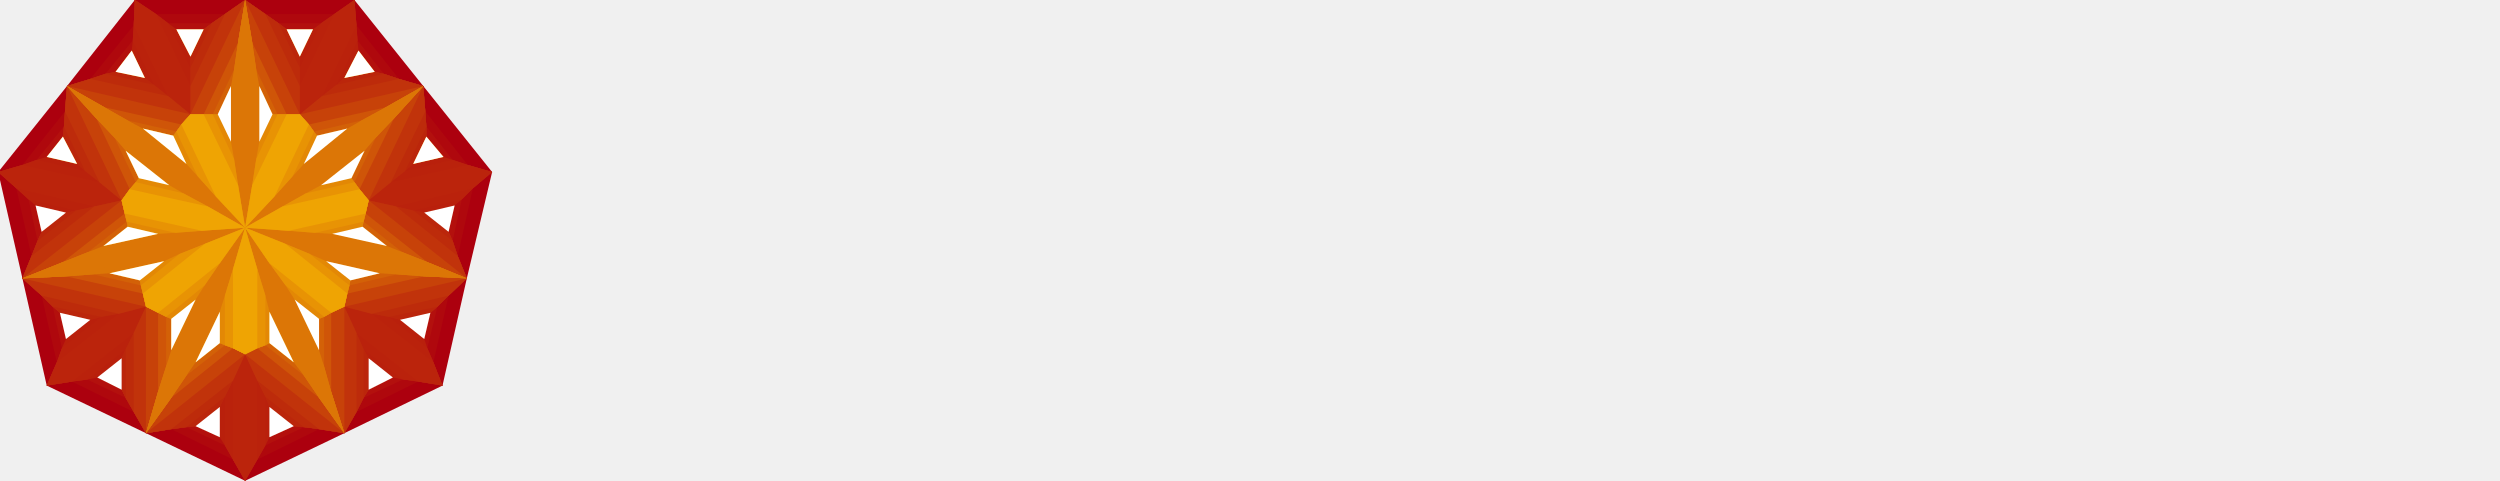
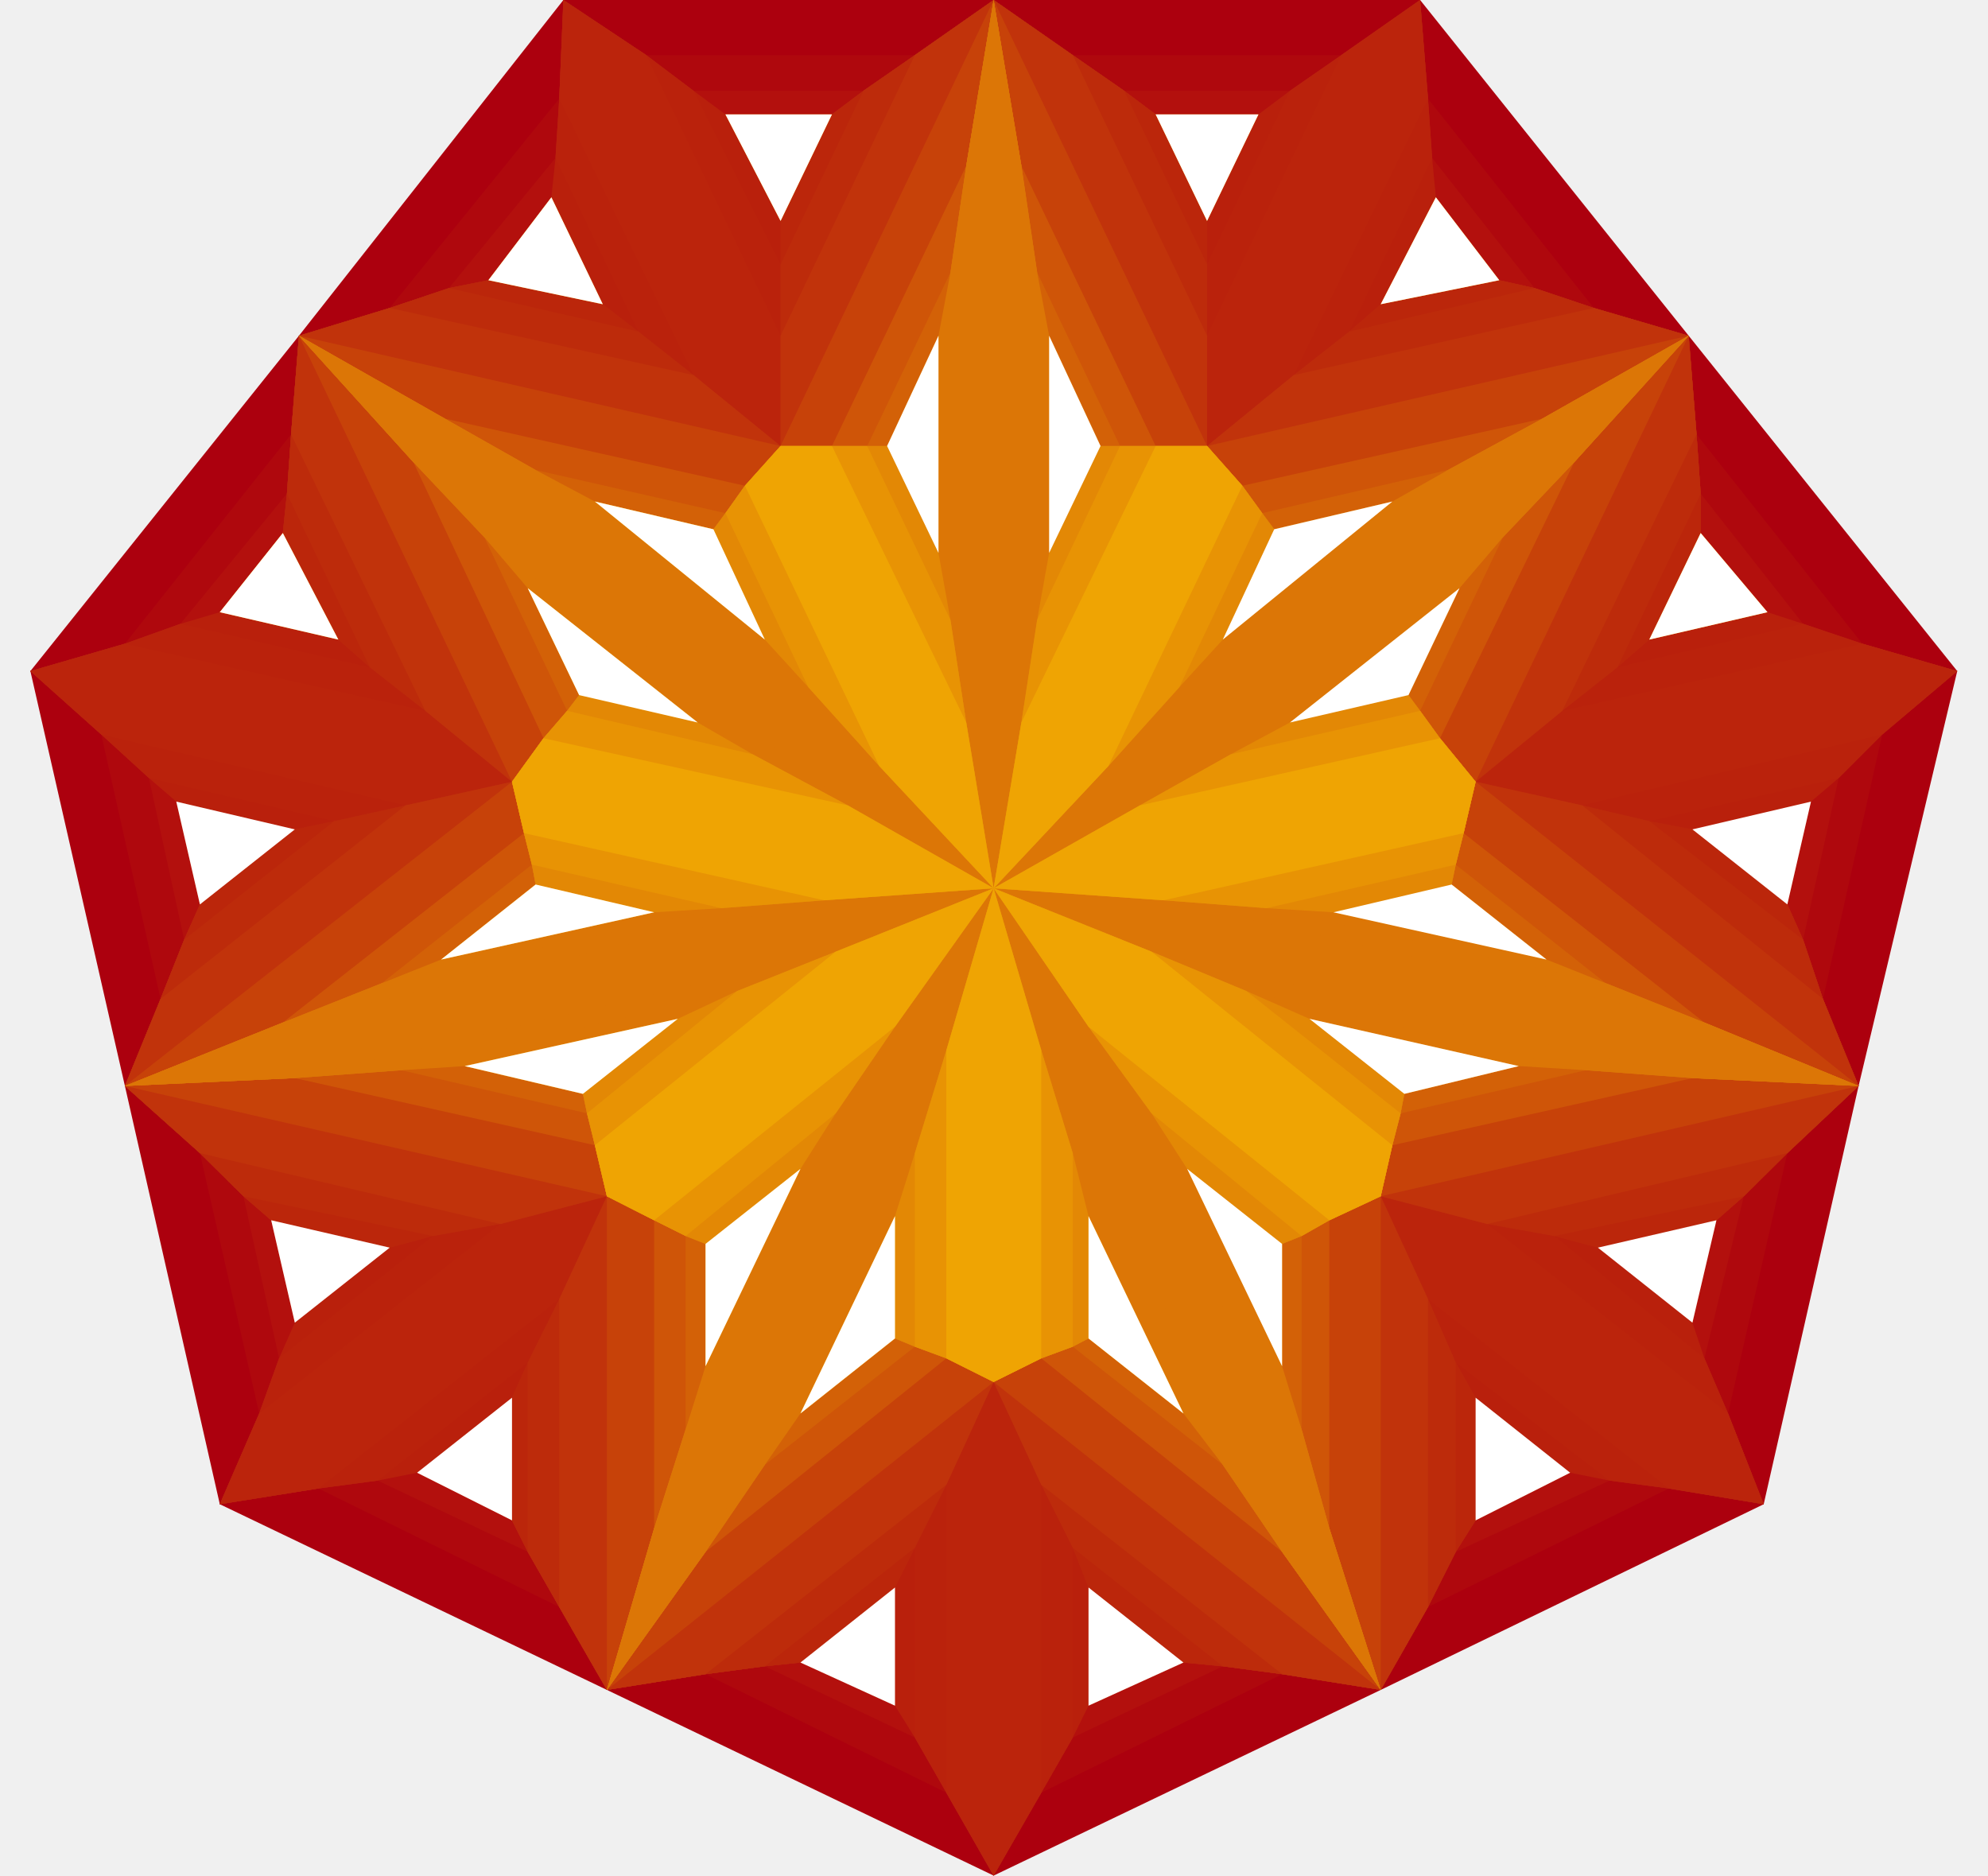
- <svg xmlns="http://www.w3.org/2000/svg" height="50" viewBox="0 0 260 50" width="260">
+ <svg xmlns="http://www.w3.org/2000/svg" viewBox="-1 0 53 50">
  <path d="m4.86 40.1-2.53-11.15-2.52-11.06 7.16-8.94 7.05-8.95h11.47 11.37l7.16 8.95 7.16 8.94-2.63 11.06-2.53 11.15-10.21 4.95-10.32 4.95-10.31-4.95z" fill="#ac000e" />
  <path d="m36.86 0-2.1 1.47h-7.16l-2.11-1.47-2.1 1.47h-7.16l-2.21-1.47-.11 2.63-4.52 5.58-2.42.74-.21 2.63-4.43 5.58-2.52.73 1.89 1.69 1.58 7.05-.95 2.32 2 1.79 1.58 6.94-1.05 2.42 2.63-.42 6.42 3.16 1.27 2.21 2.63-.42 6.42 3.16 1.26 2.21 1.27-2.21 6.42-3.16 2.63.42 1.26-2.21 6.42-3.16 2.53.42-.95-2.42 1.58-6.94 1.9-1.79-.95-2.32 1.58-7.05 2-1.69-2.53-.73-4.42-5.58-.21-2.63-2.53-.74-4.42-5.58z" fill="#af080d" />
  <path d="m44.02 8.95-2.53-.74-1.58-.53-2.73-3.47-.11-1.58-.21-2.63-2.1 1.47-1.37.95h-4.42l-1.37-.95-2.11-1.47-2.1 1.47-1.37.95h-4.53l-1.26-.95-2.21-1.47-.11 2.63-.1 1.58-2.84 3.47-1.58.53-2.42.74-.21 2.63-.11 1.58-2.84 3.47-1.48.53-2.52.73 1.89 1.69 1.27 1.16.94 4.31-.63 1.58-.95 2.32 2 1.79 1.16 1.15.95 4.32-.53 1.47-1.05 2.42 2.63-.42 1.58-.21 4 1.9.84 1.47 1.27 2.21 2.63-.42 1.58-.21 4 1.9.84 1.47 1.26 2.21 1.27-2.21.84-1.47 4-1.9 1.58.21 2.63.42 1.26-2.21.74-1.47 4.1-1.9 1.58.21 2.53.42-.95-2.42-.63-1.47 1.05-4.32 1.16-1.15 1.9-1.79-.95-2.32-.53-1.58.95-4.31 1.16-1.16 2-1.69-2.53-.73-1.58-.53-2.73-3.47-.11-1.58z" fill="#b3100d" />
  <path d="m46.12 16.32-1.78-2.11v-1.05l-.11-1.58-.21-2.63-2.53-.74-1.58-.53-.94-.21-1.69-2.21-.1-1.05-.11-1.58-.21-2.63-2.1 1.47-1.37.95-.84.63h-2.74l-.84-.63-1.37-.95-2.11-1.47-2.1 1.47-1.37.95-.84.63h-2.84l-.85-.63-1.26-.95-2.21-1.47-.11 2.63-.1 1.58-.11 1.05-1.68 2.21-1.05.21-1.58.53-2.42.74-.21 2.63-.11 1.58-.11 1.05-1.68 2.11-1.05.31-1.48.53-2.52.73 1.89 1.69 1.27 1.16.73.63.63 2.74-.42.94-.63 1.58-.95 2.32 2 1.79 1.16 1.15.74.64.63 2.73-.42.95-.53 1.47-1.05 2.42 2.63-.42 1.58-.21 1.05-.21 2.53 1.27.42.84.84 1.47 1.27 2.21 2.63-.42 1.58-.21.95-.1 2.52 1.15.53.85.84 1.47 1.26 2.21 1.27-2.21.84-1.47.42-.85 2.53-1.15 1.05.1 1.58.21 2.63.42 1.26-2.21.74-1.47.53-.84 2.52-1.27 1.05.21 1.58.21 2.53.42-.95-2.42-.63-1.47-.32-.95.64-2.73.73-.64 1.16-1.15 1.9-1.79-.95-2.32-.53-1.58-.42-.94.63-2.74.74-.63 1.16-1.16 2-1.69-2.53-.73-1.58-.53z" fill="#b9200c" />
  <path d="m48.65 17.16-1.58-.53-4.95 1.16.85-.74 3.15-.73-1.78-2.11v-1.05l-.11-1.58-.21-2.63-2.53-.74-1.58-.53-.94-.21-1.69-2.21-1.47 2.85-.84.73 2.21-4.63-.11-1.58-.21-2.63-2.1 1.47-1.37.95-2.21 4.63v-1.16l1.37-2.84h-2.74l-.84-.63-1.37-.95-2.11-1.47-2.1 1.47-1.37.95-.84.63h-2.84l1.47 2.84v1.16l-2.32-4.63-1.26-.95-2.21-1.47-.11 2.63-.1 1.58 2.21 4.63-.95-.73-1.37-2.85-1.68 2.21-1.05.21-1.58.53-2.42.74-.21 2.63-.11 1.58-.11 1.05-1.68 2.11 3.16.73.84.74-5.05-1.16-1.48.53-2.52.73 1.89 1.69 1.27 1.16 4.94 1.15-1.05.22-3.16-.74.63 2.74-.42.94-.63 1.58-.95 2.32 2 1.79 1.16 1.15.74.64.63 2.73 2.53-2 1.15-.31-4.1 3.26-.53 1.47-1.05 2.42 2.63-.42 1.58-.21 4-3.15-.42.94-2.53 2 2.53 1.27.42.84.84 1.47 1.27 2.21 2.63-.42 1.58-.21.95-.1 2.52 1.15v-3.15l.53-1.06v5.06l.84 1.47 1.26 2.21 1.27-2.21.84-1.47v-5.06l.42 1.06v3.15l2.53-1.15 1.05.1 1.58.21 2.63.42 1.26-2.21.74-1.47.53-.84 2.52-1.27-2.52-2-.53-.94 4.1 3.15 1.58.21 2.53.42-.95-2.42-.63-1.47-4-3.26 1.16.31 2.52 2 .64-2.73.73-.64 1.16-1.15 1.9-1.79-.95-2.32-.53-1.58-.42-.94.63-2.74-3.16.74-1.15-.22 5.05-1.15 1.16-1.16 2-1.69z" fill="#ba220c" />
  <path d="m48.65 17.16-8 1.79 1.47-1.16.85-.74 3.15-.73-1.78-2.11v-1.05l-.11-1.58-.21-2.63-2.53-.74-1.58-.53-.94-.21-1.69-2.21-1.47 2.85-.84.73-1.48 1.16 3.58-7.37-.21-2.63-2.1 1.47-3.58 7.48v-1.9-1.16l1.37-2.84h-2.74l-.84-.63-1.37-.95-2.11-1.47-2.1 1.47-1.37.95-.84.63h-2.84l1.47 2.84v1.16 1.9l-3.58-7.48-2.21-1.47-.11 2.63 3.58 7.37-1.47-1.16-.95-.73-1.37-2.85-1.68 2.21-1.05.21-1.58.53-2.42.74-.21 2.63-.11 1.58-.11 1.05-1.68 2.11 3.16.73.84.74 1.48 1.16-8.01-1.79-2.52.73 1.89 1.69 8.11 1.89-1.9.42-1.05.22-3.16-.74.63 2.74-.42.94-.63 1.58-.95 2.32 2 1.79 1.16 1.15.74.64.63 2.73 2.53-2 1.15-.31 1.8-.32-6.43 5.05-1.05 2.42 2.63-.42 6.42-5.05-.84 1.69-.42.94-2.53 2 2.53 1.27.42.84.84 1.47 1.27 2.21 2.63-.42 1.58-.21.95-.1 2.52 1.15v-3.15l.53-1.06.84-1.68v8.21l1.26 2.21 1.27-2.21v-8.21l.84 1.68.42 1.06v3.15l2.53-1.15 1.05.1 1.58.21 2.63.42 1.26-2.21.74-1.47.53-.84 2.52-1.27-2.52-2-.53-.94-.74-1.69 6.42 5.05 2.53.42-.95-2.42-6.42-5.05 1.79.32 1.16.31 2.52 2 .64-2.73.73-.64 1.16-1.15 1.9-1.79-.95-2.32-.53-1.58-.42-.94.63-2.74-3.16.74-1.15-.22-1.79-.42 8-1.89 2-1.69z" fill="#bb240c" />
  <path d="m42.12 17.79.85-.74 3.15-.73-1.78-2.11v-1.05l-.11-1.58-.21-2.63-2.53-.74-1.58-.53-.94-.21-1.69-2.21-1.47 2.85-.84.73-1.48 1.16-2.31 1.89v-2.94-1.9-1.16l1.37-2.84h-2.74l-.84-.63-1.37-.95-2.11-1.47-2.1 1.47-1.37.95-.84.63h-2.84l1.47 2.84v1.16 1.9 2.94l-2.32-1.89-1.47-1.16-.95-.73-1.37-2.85-1.68 2.21-1.05.21-1.58.53-2.42.74-.21 2.63-.11 1.58-.11 1.05-1.68 2.11 3.16.73.84.74 1.48 1.16 2.31 1.89-2.84.63-1.9.42-1.05.22-3.16-.74.63 2.74-.42.94-.63 1.58-.95 2.32 2 1.79 1.16 1.15.74.64.63 2.73 2.53-2 1.15-.31 1.8-.32 2.84-.74-1.27 2.74-.84 1.69-.42.94-2.53 2 2.53 1.27.42.84.84 1.47 1.27 2.21 2.63-.42 1.58-.21.95-.1 2.52 1.15v-3.15l.53-1.06.84-1.68 1.26-2.74 1.27 2.74.84 1.68.42 1.06v3.15l2.53-1.15 1.05.1 1.58.21 2.63.42 1.26-2.21.74-1.47.53-.84 2.52-1.27-2.52-2-.53-.94-.74-1.69-1.26-2.74 2.84.74 1.79.32 1.16.31 2.52 2 .64-2.73.73-.64 1.16-1.15 1.9-1.79-.95-2.32-.53-1.58-.42-.94.63-2.74-3.16.74-1.15-.22-1.79-.42-2.84-.63 2.31-1.89z" fill="#bb260b" />
  <path d="m39.91 7.68-4.94 1.16-1.48 1.16-2.31 1.89v-2.94-1.9l-2.21-4.63-1.37-.95-2.11-1.47-2.1 1.47-1.37.95-2.21 4.63v1.9 2.94l-2.32-1.89-1.47-1.16-5.05-1.16-1.58.53-2.42.74-.21 2.63-.11 1.58 2.21 4.63 1.48 1.16 2.31 1.89-2.84.63-1.9.42-4 3.16-.63 1.58-.95 2.32 2 1.79 1.16 1.15 5.05 1.06 1.8-.32 2.84-.74-1.27 2.74-.84 1.69v5.05l.84 1.47 1.27 2.21 2.63-.42 1.58-.21 4-3.16.84-1.68 1.26-2.74 1.27 2.74.84 1.68 4 3.16 1.58.21 2.63.42 1.26-2.21.74-1.47v-5.05l-.74-1.69-1.26-2.74 2.84.74 1.79.32 5.05-1.06 1.16-1.15 1.9-1.79-.95-2.32-.53-1.58-4.1-3.16-1.79-.42-2.84-.63 2.31-1.89 1.47-1.16 2.22-4.63-.11-1.58-.21-2.63-2.53-.74z" fill="#bd2b0b" />
  <path d="m31.18 8.95-3.58-7.48-2.11-1.47-2.1 1.47-3.58 7.48v2.94l-2.32-1.89-8.1-1.79-2.42.74-.21 2.63 3.58 7.37 2.31 1.89-2.84.63-6.53 5.16-.95 2.32 2 1.79 8.01 1.89 2.84-.74-1.27 2.74v8.21l1.27 2.21 2.63-.42 6.42-5.05 1.26-2.74 1.27 2.74 6.42 5.05 2.63.42 1.26-2.21v-8.21l-1.26-2.74 2.84.74 8-1.89 1.9-1.79-.95-2.32-6.42-5.16-2.84-.63 2.31-1.89 3.58-7.37-.21-2.63-2.53-.74-8 1.79-2.31 1.89z" fill="#c1330b" />
  <path d="m2.33 28.95 12.85 2.94v13.16l10.31-8.21 10.32 8.21v-13.16l12.74-2.94-10.21-8.11 5.68-11.89-12.84 2.94-5.69-11.89-5.68 11.89-12.84-2.94 5.68 11.89z" fill="#c74209" />
  <path d="m25.49 0-.73 4.42-3.58 7.47h-1.37l-.95 1.06-8-1.79-3.89-2.21 3.05 3.37 3.47 7.36-.84 1.16.32 1.37-6.43 5.05-4.21 1.69 4.53-.21 8 1.79.32 1.36 1.26.64v8.21l-1.26 4.31 2.63-3.68 6.42-5.16 1.26.63 1.27-.63 6.42 5.16 2.63 3.68-1.37-4.31v-8.21l1.37-.64.31-1.36 8-1.79 4.43.21-4.11-1.69-6.42-5.05.32-1.37-.95-1.16 3.58-7.36 3.05-3.37-3.9 2.21-8 1.79-.94-1.06h-1.37l-3.58-7.47z" fill="#cf5508" />
  <path d="m31.18 11.89h-1.37-.95l-2.21-4.63-.42-2.84-.74-4.42-.73 4.42-.42 2.84-2.22 4.63h-.94-1.37l-.95 1.06-.52.73-5.06-1.15-2.42-1.37-3.89-2.21 3.05 3.37 1.89 2 2.21 4.63-.63.73-.84 1.16.32 1.37.21.84-4 3.16-2.64 1.05-4.21 1.69 4.53-.21 2.84-.21 4.95 1.15.21.85.32 1.36 1.26.64.84.42v5.15l-.84 2.64-1.26 4.31 2.63-3.68 1.58-2.32 4-3.15.84.31 1.26.63 1.27-.63.84-.31 4 3.15 1.58 2.32 2.63 3.68-1.37-4.31-.74-2.64v-5.15l.74-.42 1.37-.64.31-1.36.22-.85 4.94-1.15 2.84.21 4.43.21-4.11-1.69-2.63-1.05-4-3.16.21-.84.32-1.37-.95-1.16-.53-.73 2.21-4.63 1.9-2 3.05-3.37-3.9 2.21-2.52 1.37-4.95 1.15-.53-.73z" fill="#d36107" />
  <path d="m36.12 13.37-3.15.74-.32-.43-.53-.73-.94-1.06h-1.37-.95-.52l-1.37-2.94-.32-1.69-.42-2.84-.74-4.42-.73 4.42-.42 2.84-.32 1.69-1.37 2.94h-.53-.94-1.37l-.95 1.06-.52.73-.32.43-3.16-.74-1.58-.84-2.42-1.37-3.89-2.21 3.05 3.37 1.89 2 1.16 1.36 1.37 2.85-.32.42-.63.73-.84 1.16.32 1.37.21.84.1.53-2.52 2-1.58.63-2.64 1.05-4.21 1.69 4.53-.21 2.84-.21 1.69-.11 3.15.74.11.52.21.85.32 1.36 1.26.64.84.42.53.21v3.26l-.53 1.68-.84 2.64-1.26 4.31 2.63-3.68 1.58-2.32.95-1.37 2.52-2 .53.22.84.31 1.26.63 1.27-.63.84-.31.42-.22 2.53 2 1.05 1.37 1.58 2.32 2.63 3.68-1.37-4.31-.74-2.64-.52-1.68v-3.26l.52-.21.74-.42 1.37-.64.31-1.36.22-.85.1-.52 3.05-.74 1.79.11 2.84.21 4.43.21-4.11-1.69-2.63-1.05-1.58-.63-2.53-2 .11-.53.21-.84.32-1.37-.95-1.16-.53-.73-.31-.42 1.36-2.85 1.16-1.36 1.9-2 3.05-3.37-3.9 2.21-2.52 1.37z" fill="#dc7606" />
  <path d="m40.12 11.16-2.52 1.37-7.16 5.79 1.16-1.27 4.52-3.68-3.15.74-.32-.43-.53-.73-.94-1.06h-1.37-.95-.52l-1.37-2.94v5.79l-.32 1.79v-9.27l-.42-2.84-.74-4.42-.73 4.42-.42 2.84v9.27l-.32-1.79v-5.79l-1.37 2.94h-.53-.94-1.37l-.95 1.06-.52.73-.32.43-3.16-.74 4.53 3.68 1.16 1.27-7.27-5.79-2.42-1.37-3.89-2.21 3.05 3.37 1.89 2 7.16 5.79-1.47-.85-4.53-3.58 1.37 2.85-.32.42-.63.73-.84 1.16.32 1.37.21.84.1.53-2.52 2 5.68-1.26 1.79-.11-9.05 2-2.64 1.05-4.21 1.69 4.53-.21 2.84-.21 8.95-2.11-1.58.74-5.68 1.26 3.15.74.11.52.21.85.32 1.36 1.26.64.84.42.53.21v3.26l2.53-5.26.94-1.48-4 8.42-.84 2.64-1.26 4.31 2.63-3.68 1.58-2.32 4-8.31-.53 1.68-2.52 5.26 2.52-2 .53.22.84.31 1.26.63 1.27-.63.84-.31.42-.22 2.53 2-2.53-5.26-.42-1.68 4 8.31 1.58 2.32 2.63 3.68-1.37-4.31-.74-2.64-4-8.42.95 1.48 2.53 5.26v-3.26l.52-.21.74-.42 1.37-.64.31-1.36.22-.85.1-.52 3.05-.74-5.58-1.26-1.68-.74 9.05 2.11 2.84.21 4.43.21-4.11-1.69-2.63-1.05-9.05-2 1.79.11 5.68 1.26-2.53-2 .11-.53.21-.84.32-1.37-.95-1.16-.53-.73-.31-.42 1.36-2.85-4.52 3.58-1.58.85 7.26-5.79 1.9-2 3.05-3.37z" fill="#dc7606" />
  <path d="m40.12 11.16-11.57 9.26 1.89-2.1 1.16-1.27 4.52-3.68-3.15.74-.32-.43-.53-.73-.94-1.06h-1.37-.95-.52l-1.37-2.94v5.79l-.32 1.79-.42 2.73v-14.84l-.74-4.42-.73 4.42v14.84l-.42-2.73-.32-1.79v-5.79l-1.37 2.94h-.53-.94-1.37l-.95 1.06-.52.73-.32.43-3.16-.74 4.53 3.68 1.16 1.27 1.89 2.1-11.58-9.26-3.89-2.21 3.05 3.37 11.58 9.15-2.53-1.36-1.47-.85-4.53-3.58 1.37 2.85-.32.42-.63.73-.84 1.16.32 1.37.21.84.1.53-2.52 2 5.68-1.26 1.79-.11 2.74-.21-14.43 3.26-4.21 1.69 4.53-.21 14.42-3.37-2.63 1.05-1.58.74-5.68 1.26 3.15.74.11.52.21.85.32 1.36 1.26.64.84.42.53.21v3.26l2.53-5.26.94-1.48 1.58-2.31-6.42 13.37-1.26 4.31 2.63-3.68 6.42-13.37-.84 2.74-.53 1.68-2.52 5.26 2.52-2 .53.22.84.31 1.26.63 1.27-.63.84-.31.42-.22 2.53 2-2.53-5.26-.42-1.68-.84-2.74 6.42 13.37 2.63 3.68-1.37-4.31-6.42-13.37 1.68 2.31.95 1.48 2.53 5.26v-3.26l.52-.21.74-.42 1.37-.64.31-1.36.22-.85.1-.52 3.05-.74-5.58-1.26-1.68-.74-2.53-1.05 14.42 3.37 4.43.21-4.11-1.69-14.42-3.26 2.74.21 1.79.11 5.68 1.26-2.53-2 .11-.53.21-.84.32-1.37-.95-1.16-.53-.73-.31-.42 1.36-2.85-4.52 3.58-1.58.85-2.42 1.36 11.58-9.15 3.05-3.37z" fill="#dc7606" />
  <path d="m14.86 30.53.32 1.36 1.26.64.84.42.53.21v3.26l2.53-5.26.94-1.48 1.58-2.31 2.63-3.69-4.21 1.69-2.63 1.05-1.58.74-5.68 1.26 3.15.74.11.52z" fill="#e38805" />
  <path d="m13.49 19.68-.84 1.16.32 1.37.21.84.1.53-2.52 2 5.68-1.26 1.79-.11 2.74-.21 4.52-.32-3.89-2.21-2.53-1.36-1.47-.85-4.53-3.58 1.37 2.85-.32.42z" fill="#e38805" />
  <path d="m24.23 36.21 1.26.63 1.27-.63.84-.31.42-.22 2.53 2-2.53-5.26-.42-1.68-.84-2.74-1.27-4.32-1.26 4.32-.84 2.74-.53 1.68-2.52 5.26 2.52-2 .53.22z" fill="#e38805" />
  <path d="m21.18 11.89h-1.37l-.95 1.06-.52.73-.32.43-3.16-.74 4.53 3.68 1.16 1.27 1.89 2.1 3.05 3.26-.73-4.42-.42-2.73-.32-1.79v-5.79l-1.37 2.94h-.53z" fill="#e38805" />
  <path d="m34.44 32.53 1.37-.64.31-1.36.22-.85.1-.52 3.05-.74-5.58-1.26-1.68-.74-2.53-1.05-4.21-1.69 2.53 3.69 1.68 2.31.95 1.48 2.53 5.26v-3.26l.52-.21z" fill="#e38805" />
  <path d="m32.12 12.95-.94-1.06h-1.37-.95-.52l-1.37-2.94v5.79l-.32 1.79-.42 2.73-.74 4.42 3.06-3.26 1.89-2.1 1.16-1.27 4.52-3.68-3.15.74-.32-.43z" fill="#e38805" />
  <path d="m32.76 24.21 1.79.11 5.68 1.26-2.53-2 .11-.53.21-.84.32-1.37-.95-1.16-.53-.73-.31-.42 1.36-2.85-4.52 3.58-1.58.85-2.42 1.36-3.9 2.21 4.53.32z" fill="#e38805" />
  <path d="m17.28 32.95 4-3.27 1.58-2.31 2.63-3.69-4.21 1.69-2.63 1.05-4 3.26.21.85.32 1.36 1.26.64z" fill="#e89304" />
  <path d="m13.18 23.05 5.05 1.16 2.74-.21 4.52-.32-3.89-2.21-2.53-1.36-4.95-1.16-.63.73-.84 1.16.32 1.37z" fill="#e89304" />
  <path d="m27.6 35.9v-5.16l-.84-2.74-1.27-4.32-1.26 4.32-.84 2.74v5.16l.84.31 1.26.63 1.27-.63z" fill="#e89304" />
  <path d="m18.34 13.68 2.21 4.64 1.89 2.1 3.05 3.26-.73-4.42-.42-2.73-2.22-4.64h-.94-1.37l-.95 1.06z" fill="#e89304" />
  <path d="m36.34 29.68-4.11-3.26-2.53-1.05-4.21-1.69 2.53 3.69 1.68 2.31 4 3.27.74-.42 1.37-.64.31-1.36z" fill="#e89304" />
  <path d="m28.86 11.89-2.21 4.64-.42 2.73-.74 4.42 3.06-3.26 1.89-2.1 2.21-4.64-.53-.73-.94-1.06h-1.37z" fill="#e89304" />
  <path d="m29.39 21.47 2.42-1.36 5.05-1.16.53.73.95 1.16-.32 1.37-.21.84-5.05 1.16-2.74-.21-4.53-.32z" fill="#e89304" />
  <path d="m6.54 14.21 1.48 2.84-3.16-.73z" fill="#efa403" />
  <path d="m17.07 27.16-2.53 2-3.15-.74z" fill="#efa403" />
  <path d="m13.7 5.26 1.37 2.85-3.05-.64z" fill="#efa403" />
  <path d="m17.6 19.26-3.16-.73-1.37-2.85z" fill="#efa403" />
  <path d="m16.44 24.32-5.68 1.26 2.52-2z" fill="#efa403" />
  <path d="m20.34 31.16-2.53 5.26v-3.26z" fill="#efa403" />
  <path d="m19.39 17.05-4.53-3.68 3.16.74z" fill="#efa403" />
  <path d="m21.18 3.05-1.37 2.84-1.47-2.84z" fill="#efa403" />
  <path d="m22.86 32.42v3.26l-2.52 2z" fill="#efa403" />
  <path d="m28.02 32.42 2.53 5.26-2.53-2z" fill="#efa403" />
  <path d="m32.55 3.05-1.37 2.84-1.37-2.84z" fill="#efa403" />
  <path d="m38.97 7.47-3.16.64 1.47-2.85z" fill="#efa403" />
  <path d="m46.12 16.32-3.15.73 1.37-2.84z" fill="#efa403" />
  <path d="m21.28 25.37-6.42 5.16.32 1.36 1.26.64 6.42-5.16 2.63-3.69z" fill="#efa403" />
  <path d="m21.6 21.47-8.11-1.79-.84 1.16.32 1.37 8 1.79 4.52-.32z" fill="#efa403" />
  <path d="m24.23 28v8.21l1.26.63 1.27-.63v-8.21l-1.27-4.32z" fill="#efa403" />
  <path d="m24.76 19.26-3.58-7.37h-1.37l-.95 1.06 3.58 7.47 3.05 3.26z" fill="#efa403" />
  <path d="m28.02 27.37 6.42 5.16 1.37-.64.31-1.36-6.42-5.16-4.21-1.69z" fill="#efa403" />
  <path d="m28.55 20.42 3.57-7.47-.94-1.06h-1.37l-3.58 7.37-.74 4.42z" fill="#efa403" />
  <path d="m38.34 20.84-.32 1.37-8 1.79-4.53-.32 3.9-2.21 8-1.79z" fill="#efa403" />
  <g fill="#fff">
    <path d="m4.33 24.11 2.53-2-3.16-.74z" />
    <path d="m6.86 35.26 2.53-2-3.16-.73z" />
    <path d="m4.86 16.32 3.16.73-1.48-2.84z" />
    <path d="m12.65 40.53v-3.27l-2.53 2z" />
    <path d="m12.02 7.47 3.05.64-1.37-2.85z" />
    <path d="m13.28 23.58-2.52 2 5.68-1.26z" />
    <path d="m11.39 28.42 3.15.74 2.53-2z" />
    <path d="m13.07 15.68 1.37 2.85 3.16.73z" />
    <path d="m18.02 14.11-3.16-.74 4.53 3.68z" />
    <path d="m17.81 33.16v3.26l2.53-5.26z" />
    <path d="m22.86 45.47v-3.15l-2.52 2z" />
    <path d="m18.34 3.05 1.47 2.84 1.37-2.84z" />
    <path d="m20.34 37.68 2.52-2v-3.26z" />
    <path d="m24.02 8.95-1.37 2.94 1.37 2.85z" />
    <path d="m28.34 11.89-1.37-2.94v5.79z" />
    <path d="m30.55 44.32-2.53-2v3.15z" />
    <path d="m28.02 35.68 2.53 2-2.53-5.26z" />
    <path d="m33.18 36.42v-3.26l-2.53-2z" />
    <path d="m36.12 13.37-3.15.74-1.37 2.94z" />
    <path d="m29.81 3.05 1.37 2.84 1.37-2.84z" />
    <path d="m36.55 18.53 1.36-2.85-4.52 3.58z" />
    <path d="m36.44 29.16 3.05-.74-5.58-1.26z" />
    <path d="m40.23 25.58-2.53-2-3.15.74z" />
    <path d="m40.86 39.26-2.52-2v3.27z" />
    <path d="m37.28 5.26-1.47 2.85 3.16-.64z" />
    <path d="m44.76 32.53-3.16.73 2.52 2z" />
    <path d="m44.34 14.21-1.37 2.84 3.15-.73z" />
    <path d="m47.28 21.37-3.16.74 2.53 2z" />
  </g>
</svg>
